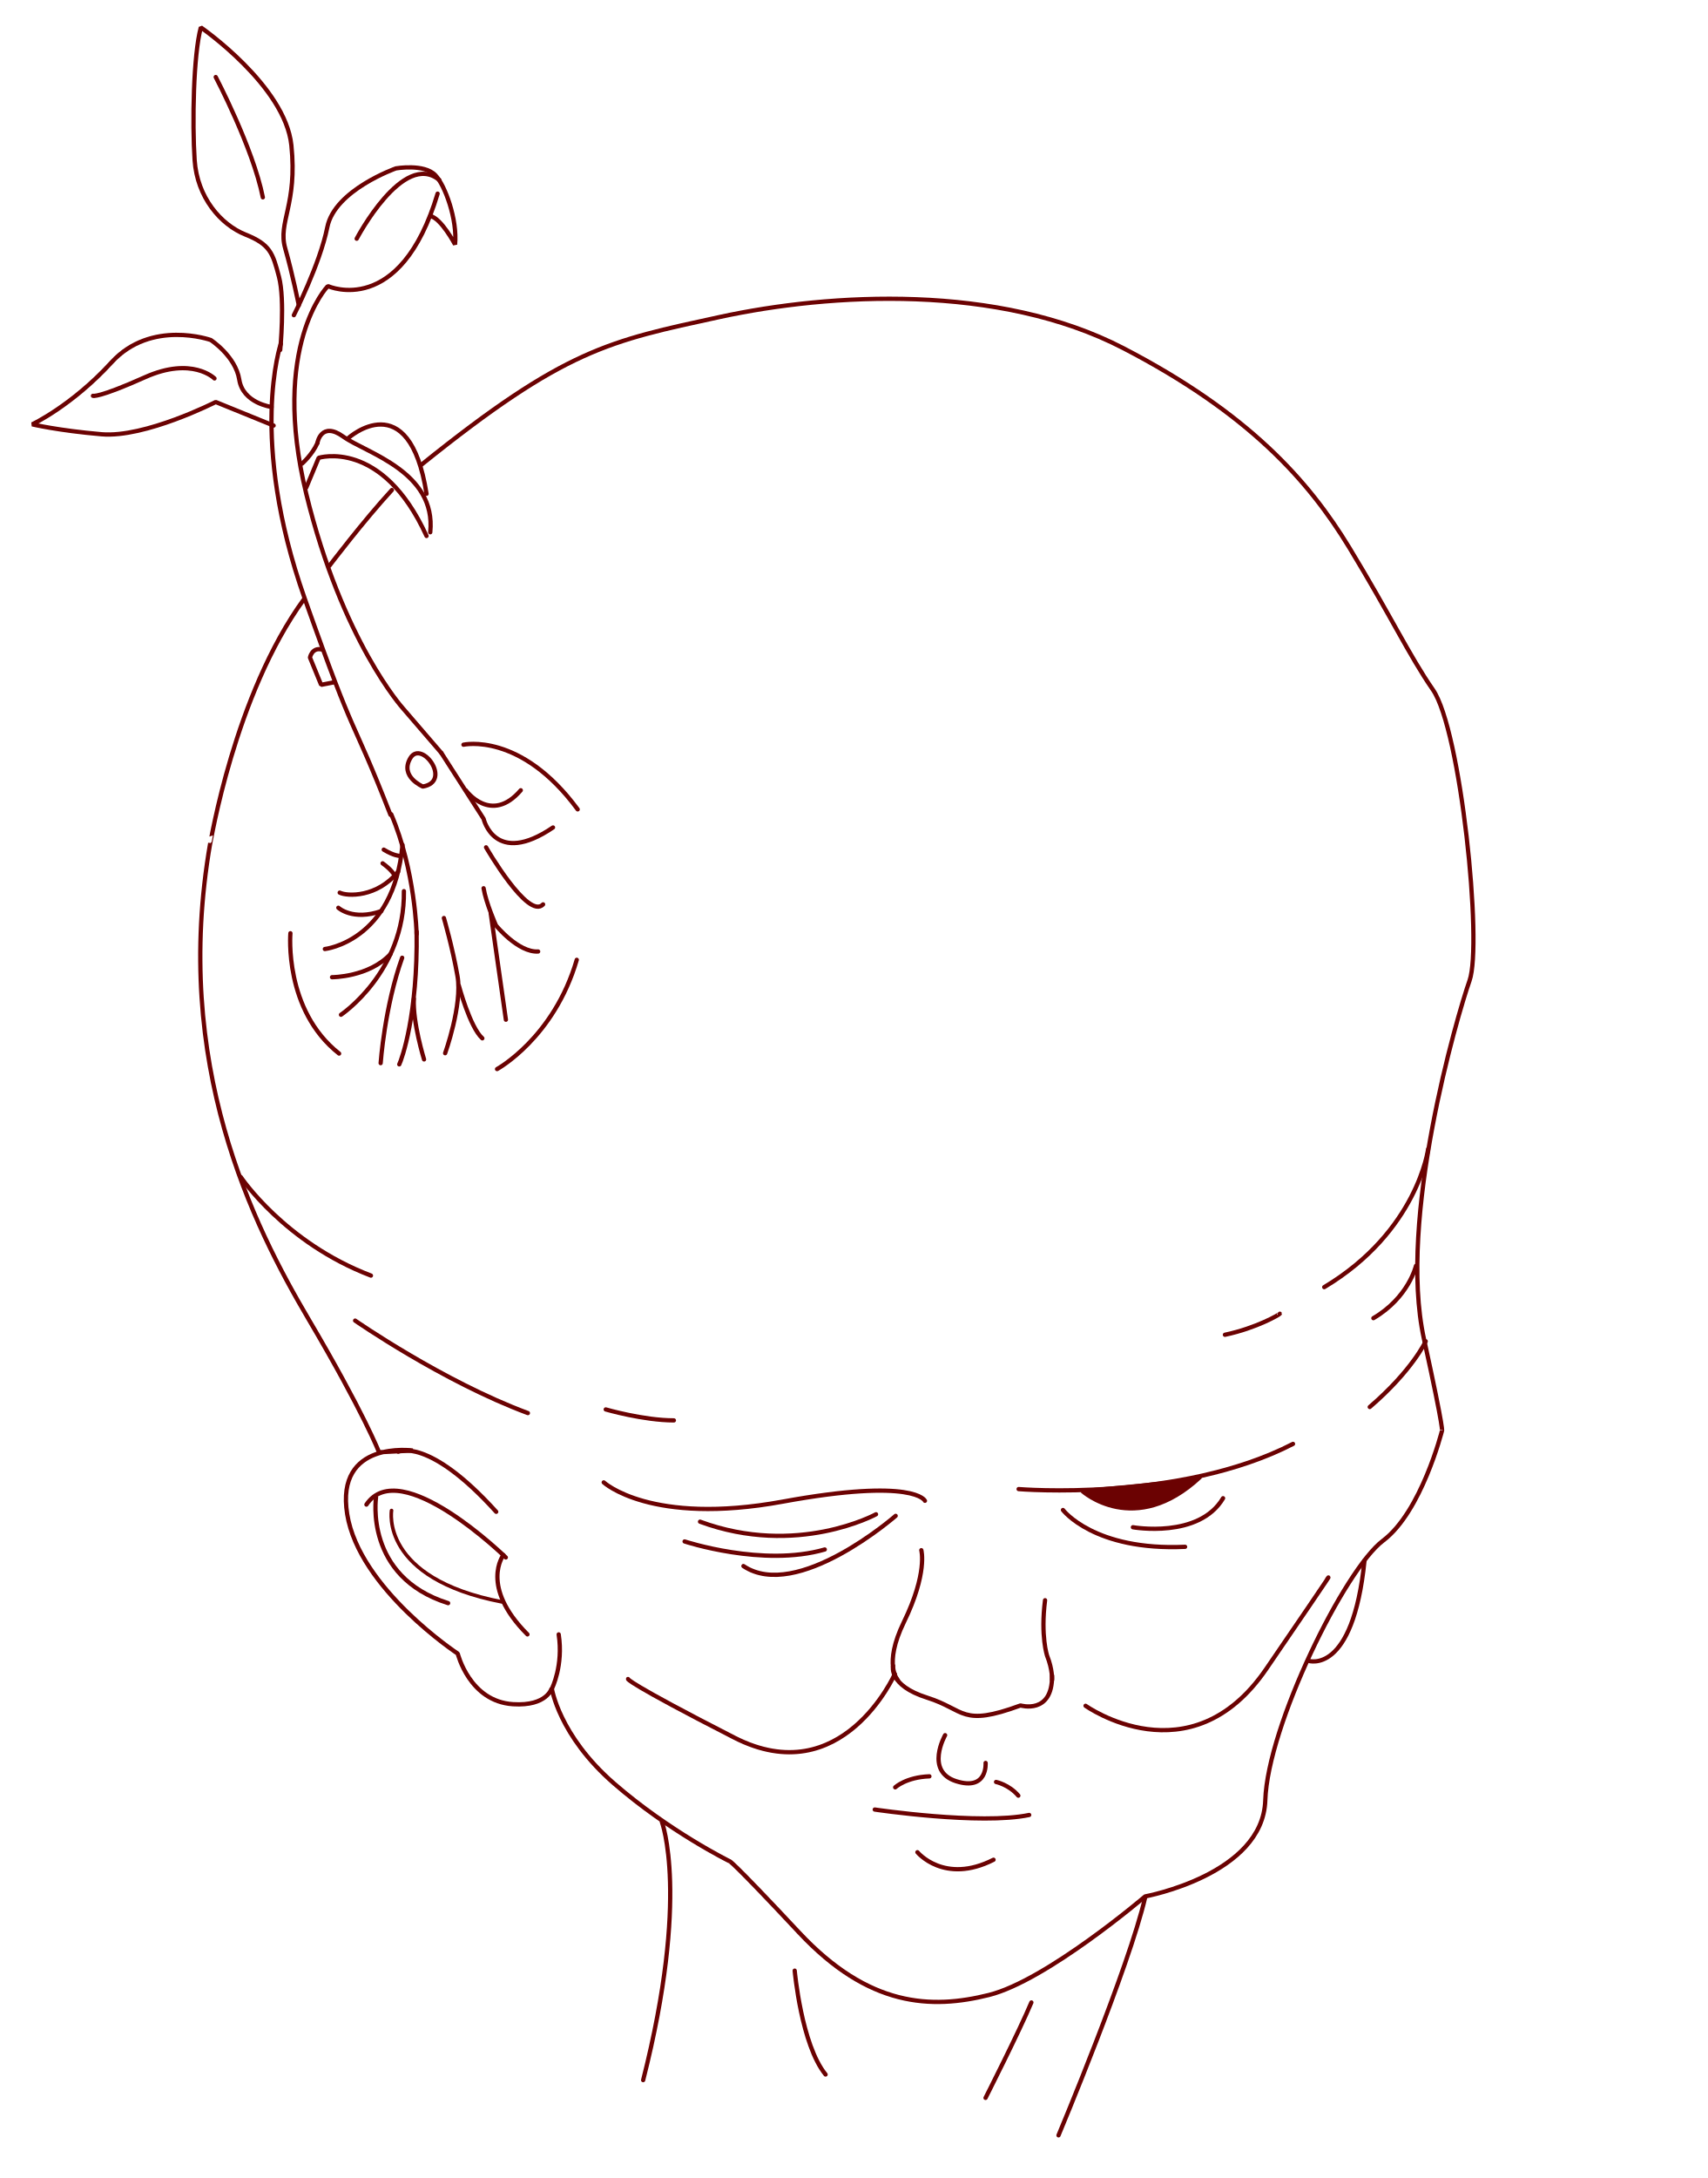
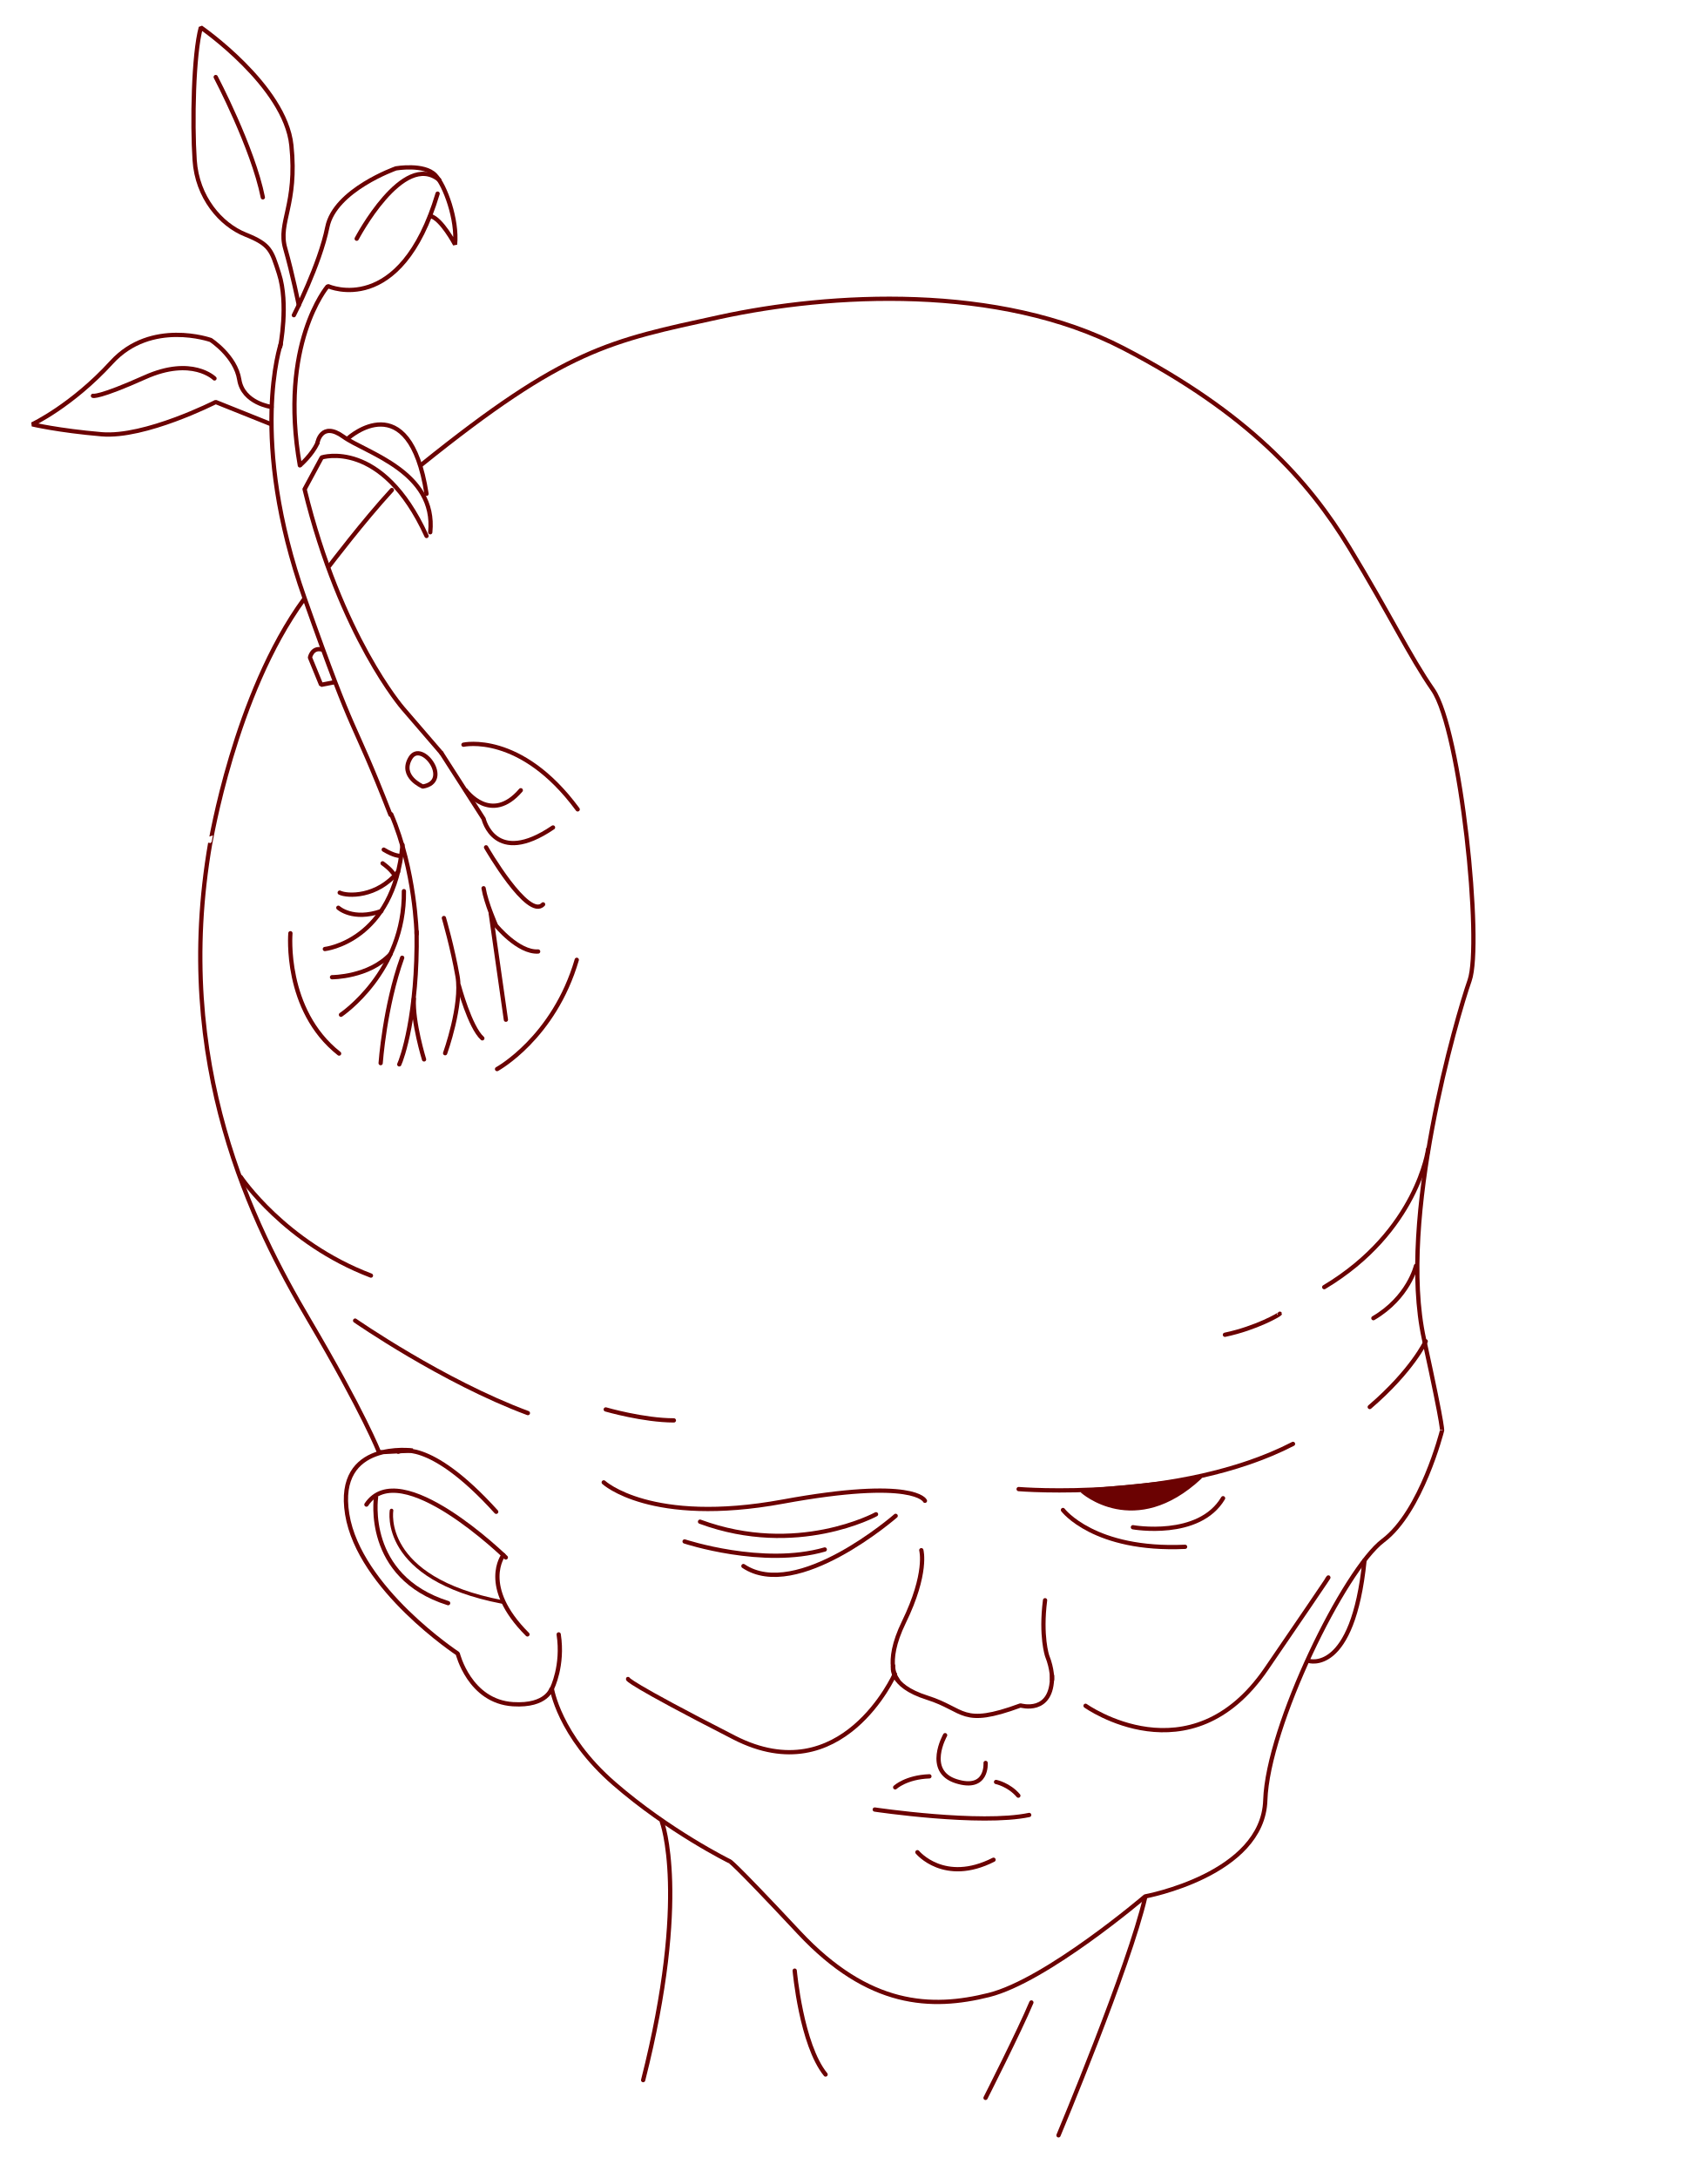
<svg xmlns="http://www.w3.org/2000/svg" version="1.1" id="svg1" width="3752" height="4784" viewBox="0 0 3752 4784">
  <defs id="defs1" />
  <g id="layer1">
    <path style="fill:none;fill-opacity:1;stroke:#6b0202;stroke-width:9.37;stroke-linecap:round;stroke-linejoin:bevel;stroke-dasharray:none;stroke-opacity:1" d="M 925.65,1020.965 C 1242.234,766.131 1338.364,749.099 1581.263,696.295 c 242.899,-52.804 612.527,-73.926 887.108,68.645 274.581,142.571 406.591,290.422 496.358,438.274 89.767,147.851 132.218,237.901 183.276,311.544 61.66,88.935 109.184,558.184 80.744,638.929 -27.458,77.957 -157.96,523.772 -100.328,786.78 46.69,213.072 39.526,202.847 39.526,202.847 0,0 -44.806,177.342 -129.293,240.707 -84.486,63.365 -253.459,406.591 -258.74,570.284 -5.28,163.693 -264.02,211.216 -264.02,211.216 0,0 -216.497,184.814 -343.226,216.497 -126.73,31.682 -264.02,26.402 -417.152,-137.291 -153.132,-163.692 -152.731,-156.597 -152.731,-156.597 0,0 -132.411,-65.18 -253.86,-170.788 -121.449,-105.608 -136.707,-209.499 -136.707,-209.499 0,0 -9.614,40.193 -85.07,35.455 -95.781,-6.014 -121.449,-111.098 -121.449,-111.098 0,0 -216.497,-142.571 -242.899,-306.263 -26.402,-163.693 143.888,-139.901 143.888,-139.901 l -73.937,3.88 c 0,0 -32.988,-85.756 -154.437,-291.692 C 556.864,2692.288 377.4,2337.646 461.887,1851.848 l -0.07,0.855 c 0.709,0.643 52.771,-326.165 205.969,-536.472" id="path1" />
    <path style="display:inline;fill:none;stroke:#6b0202;stroke-width:9.37;stroke-linecap:round;stroke-linejoin:bevel;stroke-dasharray:none;stroke-opacity:1" d="m 2076.47,3811.338 c 0,0 -45.095,79.221 24.376,101.159 69.471,21.938 64.596,-40.22 64.596,-40.22" id="path96" />
    <path style="display:inline;fill:none;stroke:#6b0202;stroke-width:9.37;stroke-linecap:round;stroke-linejoin:bevel;stroke-dasharray:none;stroke-opacity:1" d="m 1966.779,3925.904 c 0,0 23.97,-22.345 75.159,-24.171" id="path97" />
    <path style="display:inline;fill:none;stroke:#6b0202;stroke-width:9.37;stroke-linecap:round;stroke-linejoin:bevel;stroke-dasharray:none;stroke-opacity:1" d="m 2188.395,3914.122 c 0,0 28.235,5.687 48.955,30.063" id="path98" />
    <path style="fill:none;stroke:#6b0202;stroke-width:9.37;stroke-linecap:round;stroke-linejoin:bevel;stroke-dasharray:none;stroke-opacity:1" d="m 2335.392,3316.721 c 0,0 68,90.055 268.326,80.865" id="path19" />
    <path style="fill:#6b0202;stroke:#6b0202;stroke-width:9.37;stroke-linecap:round;stroke-linejoin:bevel;stroke-dasharray:none;stroke-opacity:1;fill-opacity:1" d="m 2636.63,3244.309 c -144.001,134.305 -258.657,30.763 -258.657,30.763 0,0 252.983,-20.398 258.657,-30.763 z" id="path18" />
    <path style="fill:none;stroke:#6b0202;stroke-width:9.37;stroke-linecap:round;stroke-linejoin:bevel;stroke-dasharray:none;stroke-opacity:1" d="m 1326.413,3256.072 c 0,0 102.92,95.568 393.3,42.27 290.38,-53.298 312.434,-1.838 312.434,-1.838" id="path15" />
    <path style="fill:none;stroke:#6b0202;stroke-width:9.37;stroke-linecap:round;stroke-linejoin:bevel;stroke-dasharray:none;stroke-opacity:1" d="m 1921.876,3974.671 c 0,0 231.69,34.563 339.29,11.918" id="path10" />
    <path style="fill:none;stroke:#6b0202;stroke-width:9.37;stroke-linecap:round;stroke-linejoin:bevel;stroke-dasharray:none;stroke-opacity:1" d="m 826.165,3288.974 c 0,0 -26.402,174.253 158.412,232.338" id="path5" />
    <path style="fill:none;stroke:#6b0202;stroke-width:9.37;stroke-linecap:round;stroke-linejoin:bevel;stroke-dasharray:none;stroke-opacity:1" d="m 1106.026,3415.703 c 0,0 -52.804,68.645 52.804,174.253" id="path6" />
    <path style="fill:none;stroke:#6b0202;stroke-width:9.37;stroke-linecap:round;stroke-linejoin:bevel;stroke-dasharray:none;stroke-opacity:1" d="m 2237.986,3270.775 c 0,0 352.867,29.406 602.814,-99.244" id="path17" />
    <path style="fill:none;stroke:#6b0202;stroke-width:9.37;stroke-linecap:round;stroke-linejoin:bevel;stroke-dasharray:none;stroke-opacity:1" d="m 2015.606,4068.402 c 0,0 58.811,71.676 167.244,16.541" id="path11" />
    <path style="fill:none;stroke:#6b0202;stroke-width:9.37;stroke-linecap:round;stroke-linejoin:bevel;stroke-dasharray:none;stroke-opacity:1" d="m 875.006,3188.669 c 0,0 65.868,-33.083 215.179,131.986" id="path2" />
    <path style="fill:none;stroke:#6b0202;stroke-width:9.37;stroke-linecap:round;stroke-linejoin:bevel;stroke-dasharray:none;stroke-opacity:1" d="m 1965.984,3676.94 c 0,0 -115.784,260.974 -352.867,139.677 -237.083,-121.298 -233.407,-128.649 -233.407,-128.649" id="path21" />
    <path style="fill:none;stroke:#6b0202;stroke-width:9.37;stroke-linecap:round;stroke-linejoin:bevel;stroke-dasharray:none;stroke-opacity:1" d="m 2385.014,3746.778 c 0,0 229.731,163.569 396.975,-80.865 167.244,-244.434 133.888,-197.346 133.888,-197.346" id="path22" />
    <path style="fill:none;stroke:#6b0202;stroke-width:9.37;stroke-linecap:round;stroke-linejoin:bevel;stroke-dasharray:none;stroke-opacity:1" d="m 1111.307,3420.983 c 0,0 -232.338,-227.057 -306.263,-116.169" id="path4" />
    <path style="fill:none;stroke:#6b0202;stroke-width:9.37;stroke-linecap:round;stroke-linejoin:bevel;stroke-dasharray:none;stroke-opacity:1" d="m 1967.822,3329.586 c 0,0 -216.866,189.298 -334.488,110.271" id="path20" />
    <path style="fill:none;stroke:#6b0202;stroke-width:9.37;stroke-linecap:round;stroke-linejoin:bevel;stroke-dasharray:none;stroke-opacity:1" d="m 2325.597,4690.27 c 0,0 155.538,-370.997 190.478,-523.089" id="path24" />
    <path style="fill:none;stroke:#6b0202;stroke-width:9.37;stroke-linecap:round;stroke-linejoin:bevel;stroke-dasharray:none;stroke-opacity:1" d="m 1454.146,4001.742 c 0,0 61.659,162.369 -41.106,567.265" id="path23" />
    <path style="display:inline;fill:none;stroke:#6b0202;stroke-width:9.37;stroke-linecap:round;stroke-linejoin:bevel;stroke-dasharray:none;stroke-opacity:1" d="m 1746,4328.536 c 0,0 14.387,162.369 67.825,228.139" id="path25" />
    <path style="fill:none;stroke:#6b0202;stroke-width:9.37;stroke-linecap:round;stroke-linejoin:bevel;stroke-dasharray:none;stroke-opacity:1" d="m 1212.801,3708.554 c 0,0 25.236,-49.953 14.675,-118.598" id="path7" />
    <path style="fill:none;stroke:#6b0202;stroke-width:9.37;stroke-linecap:round;stroke-linejoin:bevel;stroke-dasharray:none;stroke-opacity:1" d="m 2165.283,4608.057 c 0,0 73.991,-145.927 100.71,-209.641" id="path26" />
    <path style="fill:none;stroke:#6b0202;stroke-width:9.37;stroke-linecap:round;stroke-linejoin:bevel;stroke-dasharray:none;stroke-opacity:1" d="m 2874.962,3648.041 c 0,0 97.331,32.642 122.962,-220.601" id="path8" />
    <path style="fill:none;stroke:#6b0202;stroke-width:9.37;stroke-linecap:round;stroke-linejoin:bevel;stroke-dasharray:none;stroke-opacity:1" d="m 1962.193,3659.012 c 0,0 -11.142,42.834 74.914,69.965 84.486,26.636 73.895,65.263 205.056,17.075 0,0 70.097,20.94 69.297,-65.48" id="path9" />
    <path style="display:inline;fill:none;stroke:#6b0202;stroke-width:9.37;stroke-linecap:round;stroke-linejoin:bevel;stroke-dasharray:none;stroke-opacity:1" d="m 836.315,2335.183 c 0,0 8.615,-123.558 47.273,-231.509" id="path27" />
    <path style="display:inline;fill:none;stroke:#6b0202;stroke-width:9.37;stroke-linecap:round;stroke-linejoin:bevel;stroke-dasharray:none;stroke-opacity:1" d="m 877.183,2337.908 c 5.449,-10.898 40.867,-108.98 38.143,-291.52" id="path29" />
    <path style="display:inline;fill:none;stroke:#6b0202;stroke-width:9.37;stroke-linecap:round;stroke-linejoin:bevel;stroke-dasharray:none;stroke-opacity:1" d="m 931.672,2327.01 c 0,0 -25.165,-81.446 -22.441,-133.212" id="path30" />
    <path style="display:inline;fill:none;stroke:#6b0202;stroke-width:9.37;stroke-linecap:round;stroke-linejoin:bevel;stroke-dasharray:none;stroke-opacity:1" d="m 977.989,2313.387 c 0,0 38.143,-106.255 27.245,-168.918 -10.898,-62.663 -29.969,-128.051 -29.969,-128.051" id="path31" />
    <path style="display:inline;fill:none;stroke:#6b0202;stroke-width:9.37;stroke-linecap:round;stroke-linejoin:bevel;stroke-dasharray:none;stroke-opacity:1" d="m 1008.102,2164.762 c 0,0 24.376,91.411 51.621,115.931" id="path32" />
    <path style="display:inline;fill:none;stroke:#6b0202;stroke-width:9.37;stroke-linecap:round;stroke-linejoin:bevel;stroke-dasharray:none;stroke-opacity:1" d="m 1111.489,2239.826 -33.339,-233.73" id="path33" />
    <path style="display:inline;fill:none;stroke:#6b0202;stroke-width:9.37;stroke-linecap:round;stroke-linejoin:bevel;stroke-dasharray:none;stroke-opacity:1" d="m 1182.325,2089.979 c -43.592,2.724 -92.632,-57.214 -92.632,-57.214 0,0 -21.796,-49.041 -27.245,-81.735" id="path34" />
    <path style="display:inline;fill:none;stroke:#6b0202;stroke-width:9.37;stroke-linecap:round;stroke-linejoin:bevel;stroke-dasharray:none;stroke-opacity:1" d="m 749.132,2228.928 c 0,0 140.498,-93.939 138.274,-271.532" id="path35" />
    <path style="display:inline;fill:none;stroke:#6b0202;stroke-width:9.37;stroke-linecap:round;stroke-linejoin:bevel;stroke-dasharray:none;stroke-opacity:1" d="m 729.467,2146.447 c 0,0 80.636,0.286 128.644,-51.018" id="path36" />
    <path style="display:inline;fill:none;stroke:#6b0202;stroke-width:9.37;stroke-linecap:round;stroke-linejoin:bevel;stroke-dasharray:none;stroke-opacity:1" d="m 713.713,2084.53 c 0,0 151.175,-16.382 170.634,-228.729" id="path37" />
    <path style="display:inline;fill:none;stroke:#6b0202;stroke-width:9.37;stroke-linecap:round;stroke-linejoin:bevel;stroke-dasharray:none;stroke-opacity:1" d="m 915.326,2051.837 c 0,0 -2.731,-139.237 -55.78,-263.349" id="path38" />
    <path style="display:inline;fill:none;stroke:#6b0202;stroke-width:9.37;stroke-linecap:round;stroke-linejoin:bevel;stroke-dasharray:none;stroke-opacity:1" d="m 743.331,1993.876 c 0,0 31.68,29.355 94.563,7.273" id="path39" />
    <path style="display:inline;fill:none;stroke:#6b0202;stroke-width:9.37;stroke-linecap:round;stroke-linejoin:bevel;stroke-dasharray:none;stroke-opacity:1" d="m 746.341,1960.698 c 16.347,8.174 82.014,11.127 128.33,-46.088" id="path40" />
    <path style="display:inline;fill:none;stroke:#6b0202;stroke-width:9.37;stroke-linecap:round;stroke-linejoin:bevel;stroke-dasharray:none;stroke-opacity:1" d="m 1067.897,1861.122 c 0,0 92.633,160.745 125.326,125.326" id="path41" />
    <path style="display:inline;fill:none;stroke:#6b0202;stroke-width:9.37;stroke-linecap:round;stroke-linejoin:bevel;stroke-dasharray:none;stroke-opacity:1" d="m 969.815,1654.062 92.633,144.398 c 0,0 24.52,106.255 152.571,19.071" id="path42" />
    <path style="display:inline;fill:none;stroke:#6b0202;stroke-width:9.37;stroke-linecap:round;stroke-linejoin:bevel;stroke-dasharray:none;stroke-opacity:1" d="m 1023.66,1736.153 c 0,0 55.135,75.929 120.523,-0.357" id="path44" />
-     <path style="display:inline;fill:none;stroke:#6b0202;stroke-width:9.37;stroke-linecap:round;stroke-linejoin:bevel;stroke-dasharray:none;stroke-opacity:1" d="m 969.815,1654.062 -84.459,-98.082 c 0,0 -133.5,-147.122 -212.51,-471.336 -79.01,-324.214 46.316,-454.989 46.316,-454.989" id="path48" />
+     <path style="display:inline;fill:none;stroke:#6b0202;stroke-width:9.37;stroke-linecap:round;stroke-linejoin:bevel;stroke-dasharray:none;stroke-opacity:1" d="m 969.815,1654.062 -84.459,-98.082 c 0,0 -137.092,-157.002 -216.103,-481.216 m -10.446,-52.538 C 611.939,756.226 719.162,629.654 719.162,629.654" id="path48" />
    <path style="display:inline;fill:none;stroke:#6b0202;stroke-width:9.37;stroke-linecap:round;stroke-linejoin:bevel;stroke-dasharray:none;stroke-opacity:1" d="m 928.948,1727.623 c 0,0 -51.765,-21.796 -27.245,-62.663 24.52,-40.867 92.633,51.765 27.245,62.663 z" id="path49" />
    <path style="display:inline;fill:none;stroke:#6b0202;stroke-width:9.37;stroke-linecap:round;stroke-linejoin:bevel;stroke-dasharray:none;stroke-opacity:1" d="m 732.417,1498.987 -26.877,5.228 -24.52,-59.939 c 0,0 4.418,-23.048 26.214,-17.599" id="path50" />
-     <path style="display:inline;fill:none;stroke:#6b0202;stroke-width:9.37;stroke-linecap:round;stroke-linejoin:bevel;stroke-dasharray:none;stroke-opacity:1" d="M 601.136,934.746 473.959,883.032 c 0,0 -155.296,79.01 -250.653,70.837 -95.357,-8.173 -152.571,-21.796 -152.571,-21.796 0,0 87.184,-40.867 174.367,-136.224 87.184,-95.357 217.959,-49.041 217.959,-49.041 0,0 54.49,35.418 62.663,87.184 8.173,51.765 70.837,59.939 70.837,59.939" id="path51" />
+     <path style="display:inline;fill:none;stroke:#6b0202;stroke-width:9.37;stroke-linecap:round;stroke-linejoin:bevel;stroke-dasharray:none;stroke-opacity:1" d="M 593.17,930.762 473.959,883.032 c 0,0 -155.296,79.01 -250.653,70.837 -95.357,-8.173 -152.571,-21.796 -152.571,-21.796 0,0 87.184,-40.867 174.367,-136.224 87.184,-95.357 217.959,-49.041 217.959,-49.041 0,0 54.49,35.418 62.663,87.184 8.173,51.765 70.837,59.939 70.837,59.939" id="path51" />
    <path style="display:inline;fill:none;stroke:#6b0202;stroke-width:9.37;stroke-linecap:round;stroke-linejoin:bevel;stroke-dasharray:none;stroke-opacity:1" d="m 471.234,831.266 c 0,0 -49.041,-49.041 -152.571,-2.724 -103.531,46.316 -114.428,40.867 -114.428,40.867" id="path52" />
-     <path style="display:inline;fill:none;stroke:#6b0202;stroke-width:9.37;stroke-linecap:round;stroke-linejoin:bevel;stroke-dasharray:none;stroke-opacity:1" d="m 615.632,768.603 c 0,0 10.898,-108.979 -2.724,-160.745 -13.622,-51.765 -19.071,-70.837 -73.561,-92.633 -54.49,-21.796 -106.255,-81.735 -111.704,-163.469 -5.449,-81.735 -2.724,-231.581 13.622,-291.52 0,0 185.265,128.051 198.888,258.826 13.622,130.775 -29.969,168.918 -13.622,226.132 16.347,57.214 29.969,125.326 29.969,125.326" id="path53" />
+     <path style="display:inline;fill:none;stroke:#6b0202;stroke-width:9.37;stroke-linecap:round;stroke-linejoin:bevel;stroke-dasharray:none;stroke-opacity:1" d="m 615.632,761.433 c 0,0 18.864,-93.843 -2.724,-160.745 -16.439,-50.941 -19.071,-63.667 -73.561,-85.463 -54.49,-21.796 -106.255,-81.735 -111.704,-163.469 -5.449,-81.735 -2.724,-231.581 13.622,-291.52 0,0 185.265,128.051 198.888,258.826 13.622,130.775 -29.969,168.918 -13.622,226.132 16.347,57.214 29.969,125.326 29.969,125.326" id="path53" />
    <path style="display:inline;fill:none;stroke:#6b0202;stroke-width:9.37;stroke-linecap:round;stroke-linejoin:bevel;stroke-dasharray:none;stroke-opacity:1" d="m 645.601,692.318 c 0,0 57.214,-111.704 73.561,-193.439 16.347,-81.735 150.787,-129.038 150.787,-129.038 0,0 61.723,-10.708 86.244,14.61 21.611,22.314 49.041,98.082 43.592,152.571 0,0 -29.969,-57.214 -54.49,-62.663" id="path54" />
    <path style="display:inline;fill:none;stroke:#6b0202;stroke-width:9.37;stroke-linecap:round;stroke-linejoin:bevel;stroke-dasharray:none;stroke-opacity:1" d="m 721.792,628.904 c 0,0 157.641,70.134 239.66,-203.578" id="path55" />
    <path style="display:inline;fill:none;stroke:#6b0202;stroke-width:9.37;stroke-linecap:round;stroke-linejoin:bevel;stroke-dasharray:none;stroke-opacity:1" d="m 783.658,524.339 c 0,0 102.22,-194.655 181.506,-128.943" id="path56" />
    <path style="display:inline;fill:none;stroke:#6b0202;stroke-width:9.37;stroke-linecap:round;stroke-linejoin:bevel;stroke-dasharray:none;stroke-opacity:1" d="m 473.959,169.216 c 0,0 81.735,155.296 103.531,264.275" id="path57" />
-     <path style="display:inline;fill:none;stroke:#6b0202;stroke-width:9.37;stroke-linecap:round;stroke-linejoin:bevel;stroke-dasharray:none;stroke-opacity:1" d="m 672.846,1071.021 27.245,-65.388 c 0,0 138.949,-43.592 237.03,171.643" id="path58" />
+     <path style="display:inline;fill:none;stroke:#6b0202;stroke-width:9.37;stroke-linecap:round;stroke-linejoin:bevel;stroke-dasharray:none;stroke-opacity:1" d="m 670.152,1072.818 36.691,-68.028 c 0,0 132.197,-42.748 230.278,172.487" id="path58" />
    <path style="display:inline;fill:none;stroke:#6b0202;stroke-width:9.37;stroke-linecap:round;stroke-linejoin:bevel;stroke-dasharray:none;stroke-opacity:1" d="m 697.367,972.94 c 0,0 8.173,-49.041 57.214,-13.622 49.041,35.418 204.336,76.286 190.714,209.786" id="path60" />
    <path style="display:inline;fill:none;stroke:#6b0202;stroke-width:9.37;stroke-linecap:round;stroke-linejoin:bevel;stroke-dasharray:none;stroke-opacity:1" d="m 765.479,962.042 c 0,0 133.5,-119.877 171.643,122.602" id="path61" />
    <path style="fill:none;stroke:#6b0202;stroke-width:9.37;stroke-linecap:round;stroke-linejoin:bevel;stroke-dasharray:none;stroke-opacity:1" d="m 723.79,1242.687 c 0,0 75.471,-99.484 137.22,-166.379" id="path67" />
    <path style="fill:none;stroke:#6b0202;stroke-width:9.37;stroke-linecap:round;stroke-linejoin:bevel;stroke-dasharray:none;stroke-opacity:1" d="m 1924.691,3326.116 c 0,0 -173.66,94.97 -386.665,16.281" id="path68" />
    <path style="fill:none;stroke:#6b0202;stroke-width:9.37;stroke-linecap:round;stroke-linejoin:bevel;stroke-dasharray:none;stroke-opacity:1" d="m 1504.109,3385.812 c 0,0 172.303,56.982 307.975,17.637" id="path69" />
    <path style="fill:none;stroke:#6b0202;stroke-width:9.37;stroke-linecap:round;stroke-linejoin:bevel;stroke-dasharray:none;stroke-opacity:1" d="m 2489.086,3354.607 c 0,0 145.169,25.778 198.081,-63.766" id="path70" />
    <path style="fill:none;stroke:#6b0202;stroke-width:9.37;stroke-linecap:round;stroke-linejoin:bevel;stroke-dasharray:none;stroke-opacity:1" d="m 1972.508,3690.202 c 0,0 -32.398,-33.217 13.371,-127.195 52.573,-107.946 38.299,-157.985 38.299,-157.985" id="path71" />
    <path style="fill:none;stroke:#6b0202;stroke-width:9.37;stroke-linecap:round;stroke-linejoin:bevel;stroke-dasharray:none;stroke-opacity:1" d="m 2311.424,3689.874 c 0,0 1.197,-22.74 -10.772,-52.662 0,0 -14.732,-43.264 -4.603,-122.267" id="path72" />
-     <path style="fill:none;stroke:#6b0202;stroke-width:9.37;stroke-linecap:round;stroke-linejoin:bevel;stroke-dasharray:none;stroke-opacity:1" d="m 663.683,1018.31 c 0,0 22.265,-19.55 33.669,-45.073" id="path73" />
+     <path style="fill:none;stroke:#6b0202;stroke-width:9.37;stroke-linecap:round;stroke-linejoin:bevel;stroke-dasharray:none;stroke-opacity:1" d="m 660.021,1021.24 c 0,0 25.928,-22.48 37.332,-48.003" id="path73" />
    <path style="fill:none;stroke:#6b0202;stroke-width:9.37;stroke-linecap:round;stroke-linejoin:bevel;stroke-dasharray:none;stroke-opacity:1" d="m 3137.699,2523.845 c 0,0 -23.338,180.678 -228.299,303.385" id="path74" />
    <path style="fill:none;stroke:#6b0202;stroke-width:9.37;stroke-linecap:round;stroke-linejoin:bevel;stroke-dasharray:none;stroke-opacity:1" d="m 3110.97,2780.44 c 0,0 -16.037,69.494 -93.55,114.933" id="path75" />
    <path style="fill:none;stroke:#6b0202;stroke-width:9.37;stroke-linecap:round;stroke-linejoin:bevel;stroke-dasharray:none;stroke-opacity:1" d="m 3132.353,2946.158 c 0,0 -29.401,64.149 -122.952,144.334" id="path76" />
    <path style="fill:none;stroke:#6b0202;stroke-width:9.37;stroke-linecap:round;stroke-linejoin:bevel;stroke-dasharray:none;stroke-opacity:1" d="m 780.235,2900.719 c 0,0 192.446,133.643 379.546,203.137" id="path77" />
    <path style="fill:none;stroke:#6b0202;stroke-width:9.37;stroke-linecap:round;stroke-linejoin:bevel;stroke-dasharray:none;stroke-opacity:1" d="m 1330.845,3095.838 c 0,0 82.859,24.056 149.68,24.056" id="path78" />
    <path style="fill:none;stroke:#6b0202;stroke-width:9.37;stroke-linecap:round;stroke-linejoin:bevel;stroke-dasharray:none;stroke-opacity:1" d="m 528.986,2585.321 c 0,0 96.223,144.335 285.996,216.502" id="path79" />
    <path style="fill:none;stroke:#6b0202;stroke-width:9.37;stroke-linecap:round;stroke-linejoin:bevel;stroke-dasharray:none;stroke-opacity:1" d="m 2811.873,2885.561 c 0.365,1.33 -51.368,31.665 -120.638,46.27" id="path80" />
    <path style="fill:none;stroke:#6b0202;stroke-width:9.37;stroke-linecap:round;stroke-linejoin:bevel;stroke-dasharray:none;stroke-opacity:1" d="m 878.166,1880.007 c 0,0 -12.524,0 -35.067,-13.776" id="path89" />
    <path style="fill:none;stroke:#6b0202;stroke-width:9.37;stroke-linecap:round;stroke-linejoin:bevel;stroke-dasharray:none;stroke-opacity:1" d="m 864.39,1918.831 c 0,0 -6.262,-10.019 -23.795,-22.543" id="path90" />
    <path style="fill:none;stroke:#6b0202;stroke-width:9.37;stroke-linecap:round;stroke-linejoin:bevel;stroke-dasharray:none;stroke-opacity:1" d="m 1092.057,2348.231 c 0,0 124.859,-68.105 175.126,-239.988" id="path91" />
    <path style="fill:none;stroke:#6b0202;stroke-width:9.37;stroke-linecap:round;stroke-linejoin:bevel;stroke-dasharray:none;stroke-opacity:1" d="m 638.025,2049.867 c 0,0 -14.594,168.64 107.022,264.311" id="path92" />
    <path style="fill:none;stroke:#6b0202;stroke-width:9.37;stroke-linecap:round;stroke-linejoin:bevel;stroke-dasharray:none;stroke-opacity:1" d="m 616.888,755.299 c 0,0 -71.318,208.81 52.455,558.973 117.784,333.217 98.144,243.856 188.51,475.373" id="path93" />
    <path style="fill:none;stroke:#6b0202;stroke-width:9.37;stroke-linecap:round;stroke-linejoin:bevel;stroke-dasharray:none;stroke-opacity:1" d="m 1018.262,1635.752 c 0,0 125.471,-28.409 250.942,142.042" id="path99" />
    <path style="fill:none;stroke:#6b0202;stroke-width:7.87;stroke-linecap:round;stroke-linejoin:bevel" d="m 860.243,3317.827 c 0,0 -25.811,149.024 242.724,200.783" id="path3" />
  </g>
</svg>
